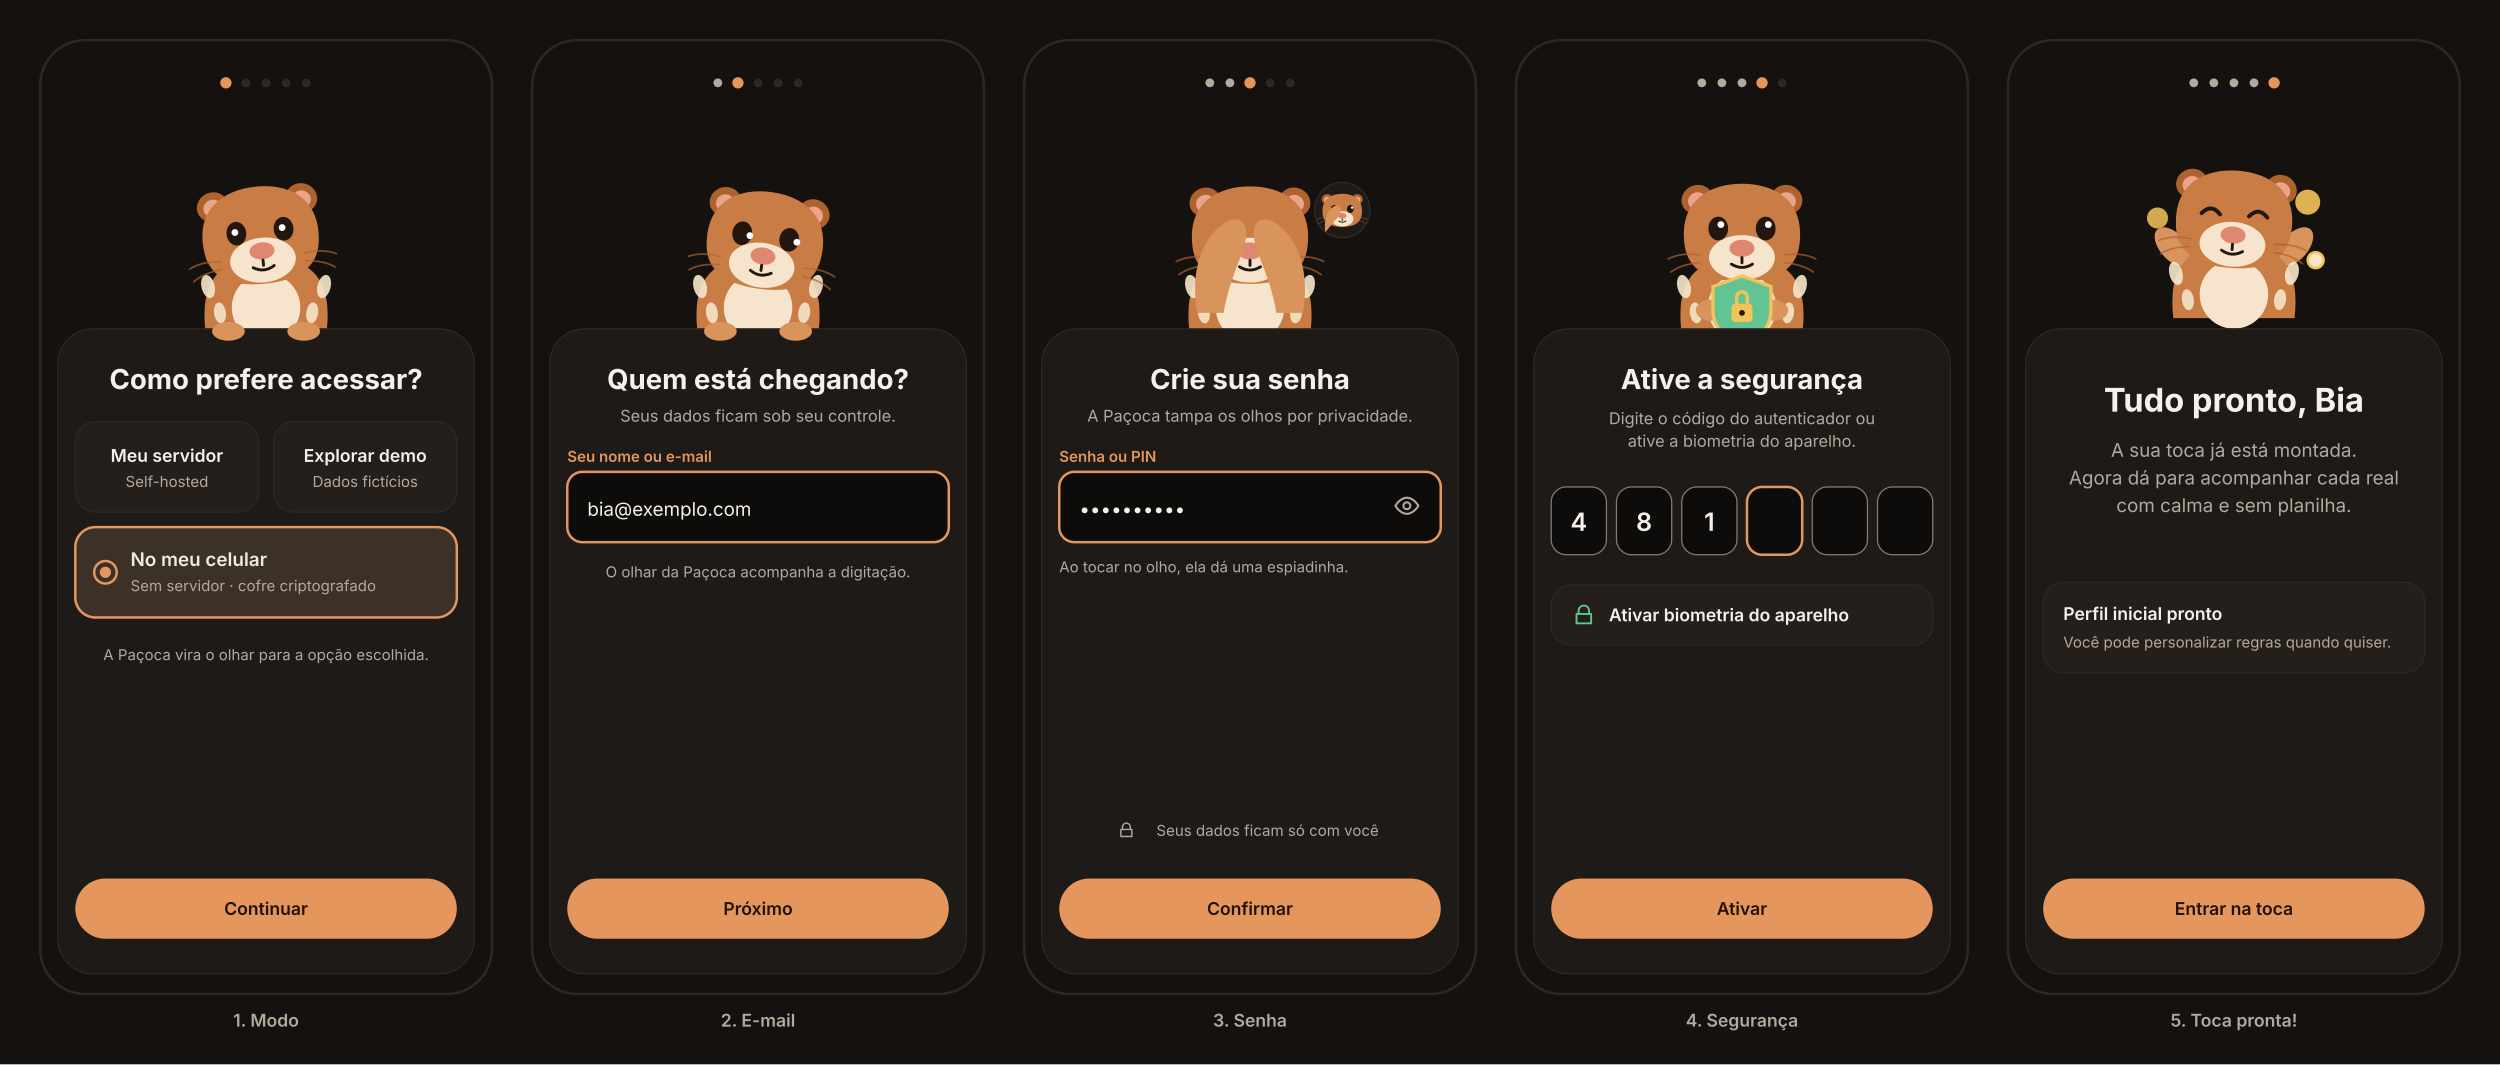
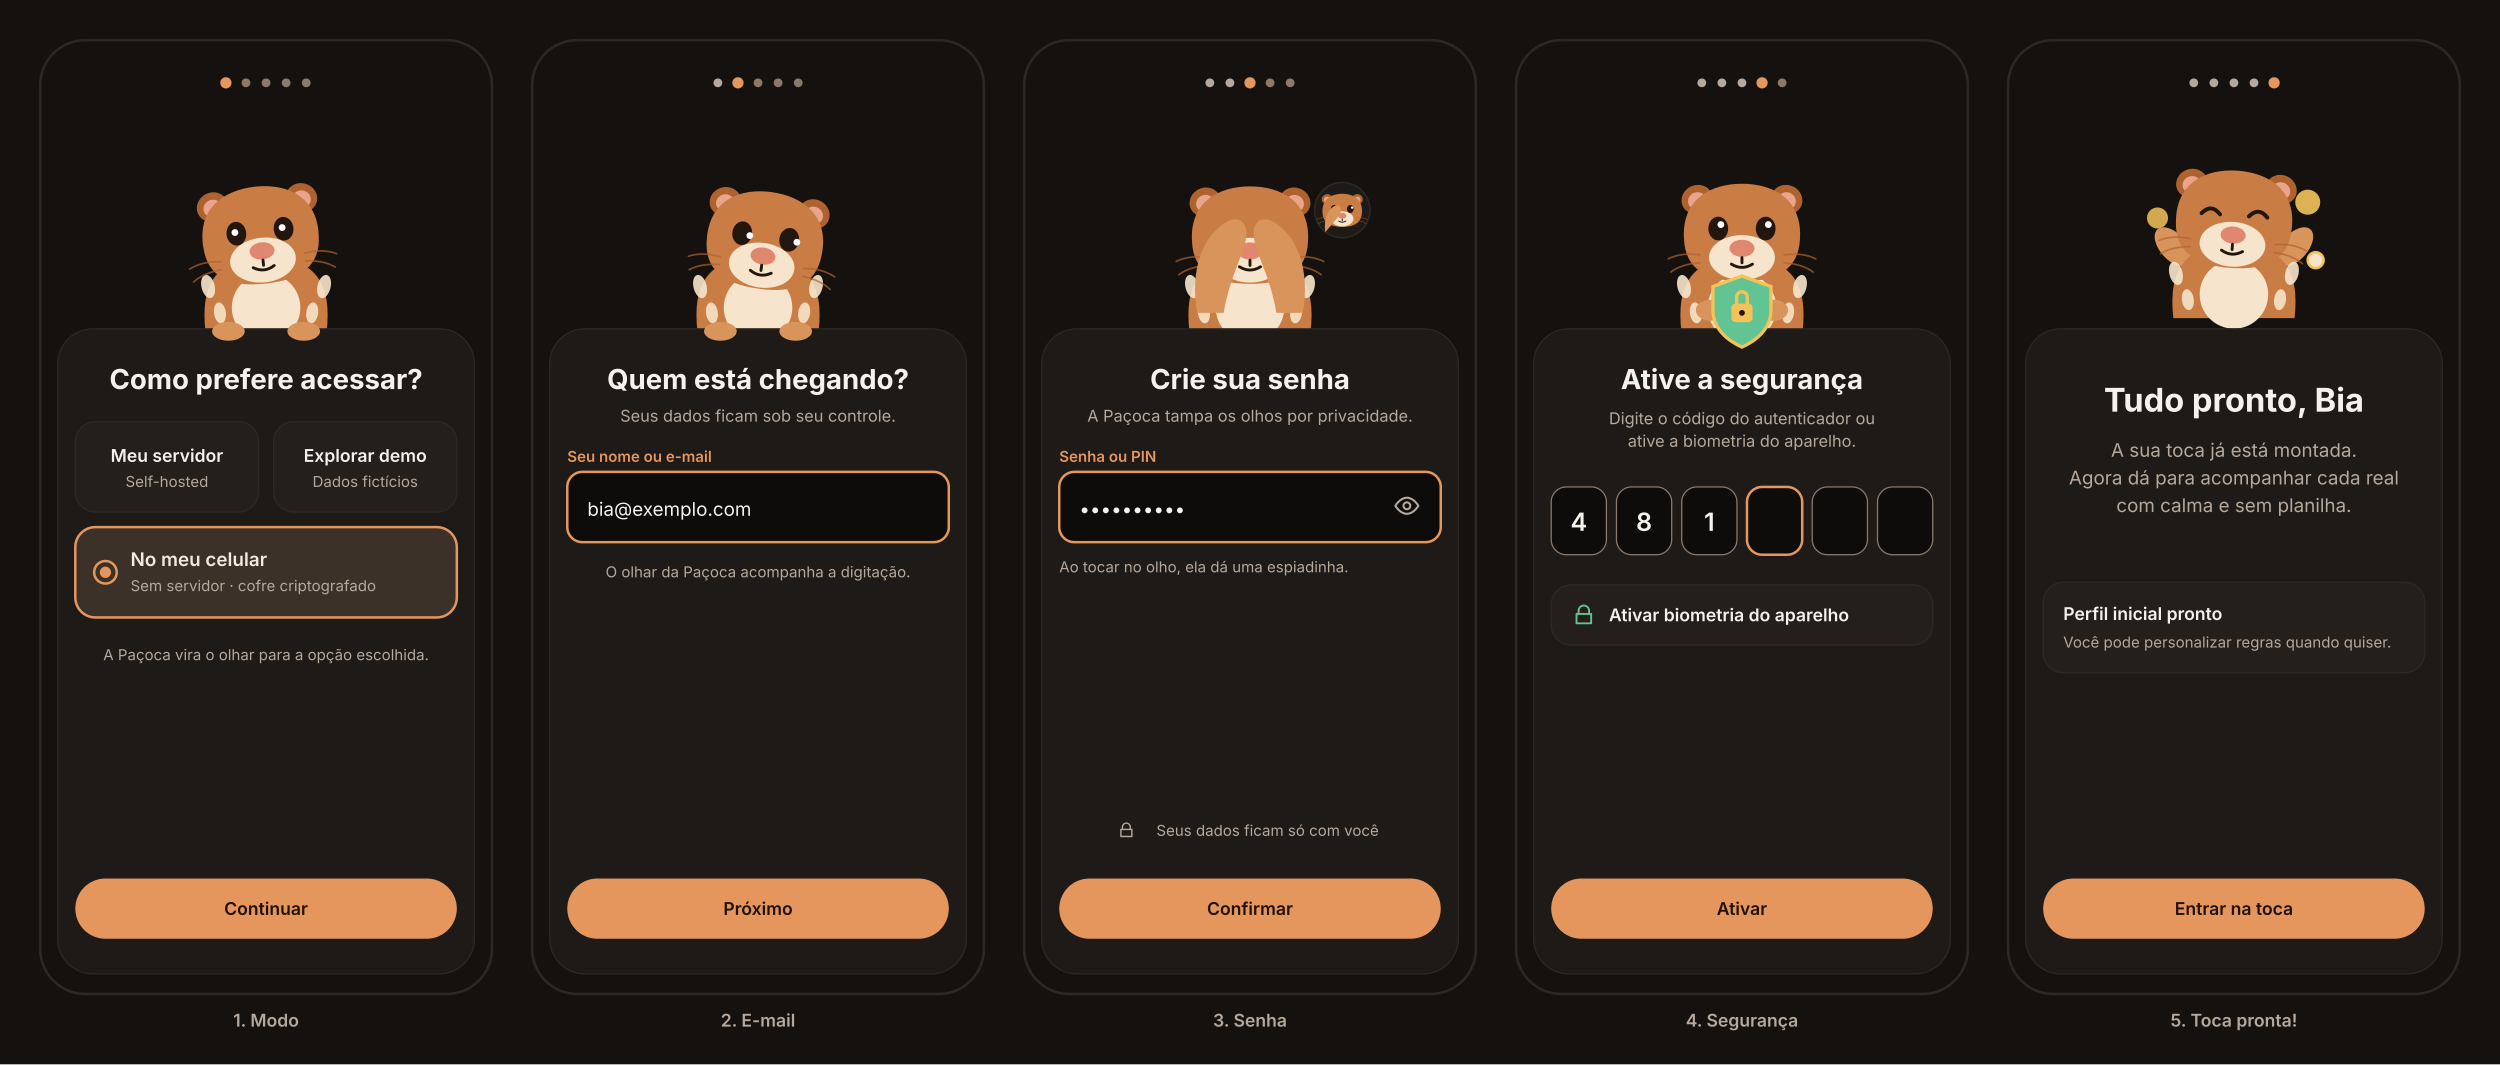
<svg xmlns="http://www.w3.org/2000/svg" viewBox="0 0 1992 848" role="img" aria-labelledby="t">
  <rect width="1992" height="848" fill="#14110F" />
  <g transform="translate(32 32)">
    <clipPath id="cel13">
      <rect width="360" height="760" rx="36" />
    </clipPath>
    <g transform="translate(0 0)">
      <g clip-path="url(#cel13)">
        <rect width="360" height="760" fill="#14110F" />
        <circle cx="148" cy="34" r="4.5" fill="#E5965C" />
-         <circle cx="164" cy="34" r="3.5" fill="#2E2823" />
-         <circle cx="180" cy="34" r="3.5" fill="#2E2823" />
-         <circle cx="196" cy="34" r="3.5" fill="#2E2823" />
-         <circle cx="212" cy="34" r="3.5" fill="#2E2823" />
+         <circle cx="164" cy="34" r="3.5" fill="#8A7A6C" />
+         <circle cx="180" cy="34" r="3.5" fill="#8A7A6C" />
+         <circle cx="196" cy="34" r="3.5" fill="#8A7A6C" />
+         <circle cx="212" cy="34" r="3.5" fill="#8A7A6C" />
        <g transform="translate(180 232) scale(1.05)">
          <path d="M-46 0 C-50 -36 -38 -56 0 -56 C38 -56 50 -36 46 0 Z" fill="#C97C44" />
          <ellipse cx="0" cy="-18" rx="26" ry="26" fill="#F6E5CC" />
          <ellipse cx="-44" cy="-34" rx="5" ry="9" transform="rotate(-14 -44 -34)" fill="#F6E5CC" opacity="0.9" />
          <ellipse cx="-35" cy="-14" rx="4.5" ry="8" transform="rotate(-8 -35 -14)" fill="#F6E5CC" opacity="0.88" />
          <ellipse cx="44" cy="-34" rx="5" ry="9" transform="rotate(14 44 -34)" fill="#F6E5CC" opacity="0.9" />
          <ellipse cx="35" cy="-14" rx="4.5" ry="8" transform="rotate(8 35 -14)" fill="#F6E5CC" opacity="0.88" />
          <g transform="translate(-4 0) rotate(-6 0 -70)">
            <ellipse cx="-34" cy="-98" rx="12" ry="11" transform="rotate(-22 -34 -98)" fill="#AE632F" />
            <ellipse cx="-34" cy="-97" rx="7" ry="6.5" transform="rotate(-22 -34 -97)" fill="#E9A48B" />
            <ellipse cx="34" cy="-98" rx="12" ry="11" transform="rotate(22 34 -98)" fill="#AE632F" />
            <ellipse cx="34" cy="-97" rx="7" ry="6.5" transform="rotate(22 34 -97)" fill="#E9A48B" />
            <path d="M-44 -68 C-46 -98 -24 -110 0 -110 C24 -110 46 -98 44 -68 C43 -46 28 -36 0 -36 C-28 -36 -43 -46 -44 -68 Z" fill="#C97C44" />
            <ellipse cx="0" cy="-54" rx="25" ry="17" fill="#F6E5CC" />
            <ellipse cx="0" cy="-61" rx="9.5" ry="6.5" fill="#E0876F" />
            <path d="M0 -54 V-50 M-8 -49 Q0 -44 8 -49" fill="none" stroke="#23160E" stroke-width="2.2" stroke-linecap="round" />
            <path d="M-32 -56 Q-46 -58 -56 -53 M-32 -50 Q-46 -49 -54 -43 M32 -56 Q46 -58 56 -53 M32 -50 Q46 -49 54 -43" fill="none" stroke="#AE632F" stroke-width="1.3" stroke-linecap="round" opacity="0.7" />
            <ellipse cx="-18" cy="-76" rx="7.5" ry="9" fill="#23160E" />
            <circle cx="-19" cy="-77" r="2.6" fill="#FFFFFF" />
            <ellipse cx="18" cy="-76" rx="7.5" ry="9" fill="#23160E" />
            <circle cx="17" cy="-77" r="2.6" fill="#FFFFFF" />
          </g>
          <ellipse cx="-28" cy="2" rx="13" ry="8" fill="#D9945C" />
          <ellipse cx="28" cy="2" rx="13" ry="8" fill="#D9945C" />
        </g>
        <rect x="14" y="230" width="332" height="514" rx="28" fill="#1E1A17" stroke="#2E2823" stroke-width="1" />
        <ellipse cx="150" cy="232" rx="13" ry="7.5" fill="#D9945C" />
        <ellipse cx="210" cy="232" rx="13" ry="7.5" fill="#D9945C" />
        <text x="180" y="278" font-family="'Plus Jakarta Sans', Inter, system-ui, -apple-system, sans-serif" font-size="22" font-weight="700" fill="#F5F1EC" text-anchor="middle">Como prefere acessar?</text>
        <rect x="28" y="304" width="146" height="72" rx="16" fill="#241F1B" stroke="#2E2823" stroke-width="1" />
        <text x="101" y="336" font-family="Inter, system-ui, -apple-system, sans-serif" font-size="14" font-weight="600" fill="#F5F1EC" text-anchor="middle">Meu servidor</text>
        <text x="101" y="356" font-family="Inter, system-ui, -apple-system, sans-serif" font-size="12" font-weight="400" fill="#B5A89C" text-anchor="middle">Self-hosted</text>
        <rect x="186" y="304" width="146" height="72" rx="16" fill="#241F1B" stroke="#2E2823" stroke-width="1" />
        <text x="259" y="336" font-family="Inter, system-ui, -apple-system, sans-serif" font-size="14" font-weight="600" fill="#F5F1EC" text-anchor="middle">Explorar demo</text>
        <text x="259" y="356" font-family="Inter, system-ui, -apple-system, sans-serif" font-size="12" font-weight="400" fill="#B5A89C" text-anchor="middle">Dados fictícios</text>
        <rect x="28" y="388" width="304" height="72" rx="16" fill="#3B3129" stroke="#E5965C" stroke-width="2" />
        <circle cx="52" cy="424" r="9" fill="none" stroke="#E5965C" stroke-width="2" />
        <circle cx="52" cy="424" r="4.5" fill="#E5965C" />
        <text x="72" y="419" font-family="Inter, system-ui, -apple-system, sans-serif" font-size="15" font-weight="600" fill="#F2EAE1" text-anchor="start">No meu celular</text>
        <text x="72" y="439" font-family="Inter, system-ui, -apple-system, sans-serif" font-size="12" font-weight="400" fill="#B5A89C" text-anchor="start">Sem servidor · cofre criptografado</text>
        <text x="180" y="494" font-family="Inter, system-ui, -apple-system, sans-serif" font-size="12" font-weight="400" fill="#B5A89C" text-anchor="middle">A Paçoca vira o olhar para a opção escolhida.</text>
        <rect x="28" y="668" width="304" height="48" rx="24" fill="#E5965C" />
        <text x="180" y="697" font-family="Inter, system-ui, -apple-system, sans-serif" font-size="14" font-weight="600" fill="#211106" text-anchor="middle">Continuar</text>
      </g>
      <rect width="360" height="760" rx="36" fill="none" stroke="#2E2823" stroke-width="2" />
      <text x="180" y="786" font-family="Inter, system-ui, -apple-system, sans-serif" font-size="14" font-weight="600" fill="#B5A89C" text-anchor="middle">1. Modo</text>
    </g>
  </g>
  <g transform="translate(424 32)">
    <clipPath id="cel14">
      <rect width="360" height="760" rx="36" />
    </clipPath>
    <g transform="translate(0 0)">
      <g clip-path="url(#cel14)">
        <rect width="360" height="760" fill="#14110F" />
        <circle cx="148" cy="34" r="3.5" fill="#B5A89C" />
        <circle cx="164" cy="34" r="4.5" fill="#E5965C" />
-         <circle cx="180" cy="34" r="3.5" fill="#2E2823" />
-         <circle cx="196" cy="34" r="3.5" fill="#2E2823" />
-         <circle cx="212" cy="34" r="3.5" fill="#2E2823" />
+         <circle cx="180" cy="34" r="3.5" fill="#8A7A6C" />
+         <circle cx="196" cy="34" r="3.5" fill="#8A7A6C" />
+         <circle cx="212" cy="34" r="3.5" fill="#8A7A6C" />
        <g transform="translate(180 232) scale(1.05)">
          <path d="M-46 0 C-50 -36 -38 -56 0 -56 C38 -56 50 -36 46 0 Z" fill="#C97C44" />
          <ellipse cx="0" cy="-18" rx="26" ry="26" fill="#F6E5CC" />
          <ellipse cx="-44" cy="-34" rx="5" ry="9" transform="rotate(-14 -44 -34)" fill="#F6E5CC" opacity="0.9" />
          <ellipse cx="-35" cy="-14" rx="4.5" ry="8" transform="rotate(-8 -35 -14)" fill="#F6E5CC" opacity="0.88" />
          <ellipse cx="44" cy="-34" rx="5" ry="9" transform="rotate(14 44 -34)" fill="#F6E5CC" opacity="0.9" />
          <ellipse cx="35" cy="-14" rx="4.5" ry="8" transform="rotate(8 35 -14)" fill="#F6E5CC" opacity="0.88" />
          <g transform="translate(5 4) rotate(8 0 -70)">
            <ellipse cx="-34" cy="-98" rx="12" ry="11" transform="rotate(-22 -34 -98)" fill="#AE632F" />
            <ellipse cx="-34" cy="-97" rx="7" ry="6.5" transform="rotate(-22 -34 -97)" fill="#E9A48B" />
            <ellipse cx="34" cy="-98" rx="12" ry="11" transform="rotate(22 34 -98)" fill="#AE632F" />
            <ellipse cx="34" cy="-97" rx="7" ry="6.5" transform="rotate(22 34 -97)" fill="#E9A48B" />
            <path d="M-44 -68 C-46 -98 -24 -110 0 -110 C24 -110 46 -98 44 -68 C43 -46 28 -36 0 -36 C-28 -36 -43 -46 -44 -68 Z" fill="#C97C44" />
            <ellipse cx="0" cy="-54" rx="25" ry="17" fill="#F6E5CC" />
            <ellipse cx="0" cy="-61" rx="9.5" ry="6.5" fill="#E0876F" />
            <path d="M0 -54 V-50 M-8 -49 Q0 -44 8 -49" fill="none" stroke="#23160E" stroke-width="2.2" stroke-linecap="round" />
            <path d="M-32 -56 Q-46 -58 -56 -53 M-32 -50 Q-46 -49 -54 -43 M32 -56 Q46 -58 56 -53 M32 -50 Q46 -49 54 -43" fill="none" stroke="#AE632F" stroke-width="1.3" stroke-linecap="round" opacity="0.7" />
            <ellipse cx="-18" cy="-76" rx="7.5" ry="9" fill="#23160E" />
            <circle cx="-12" cy="-75" r="2.6" fill="#FFFFFF" />
            <ellipse cx="18" cy="-76" rx="7.5" ry="9" fill="#23160E" />
            <circle cx="24" cy="-75" r="2.6" fill="#FFFFFF" />
          </g>
          <ellipse cx="-28" cy="2" rx="13" ry="8" fill="#D9945C" />
          <ellipse cx="28" cy="2" rx="13" ry="8" fill="#D9945C" />
        </g>
        <rect x="14" y="230" width="332" height="514" rx="28" fill="#1E1A17" stroke="#2E2823" stroke-width="1" />
        <ellipse cx="150" cy="232" rx="13" ry="7.5" fill="#D9945C" />
        <ellipse cx="210" cy="232" rx="13" ry="7.5" fill="#D9945C" />
        <text x="180" y="278" font-family="'Plus Jakarta Sans', Inter, system-ui, -apple-system, sans-serif" font-size="22" font-weight="700" fill="#F5F1EC" text-anchor="middle">Quem está chegando?</text>
        <text x="180" y="304" font-family="Inter, system-ui, -apple-system, sans-serif" font-size="13" font-weight="400" fill="#B5A89C" text-anchor="middle">Seus dados ficam sob seu controle.</text>
        <text x="28" y="336" font-family="Inter, system-ui, -apple-system, sans-serif" font-size="12" font-weight="600" fill="#E5965C" text-anchor="start">Seu nome ou e-mail</text>
        <rect x="28" y="344" width="304" height="56" rx="12" fill="#0E0C0A" stroke="#E5965C" stroke-width="2" />
        <text x="44" y="379" font-family="Inter, system-ui, -apple-system, sans-serif" font-size="15" font-weight="400" fill="#F5F1EC" text-anchor="start">bia@exemplo.com</text>
        <text x="180" y="428" font-family="Inter, system-ui, -apple-system, sans-serif" font-size="12" font-weight="400" fill="#B5A89C" text-anchor="middle">O olhar da Paçoca acompanha a digitação.</text>
        <rect x="28" y="668" width="304" height="48" rx="24" fill="#E5965C" />
        <text x="180" y="697" font-family="Inter, system-ui, -apple-system, sans-serif" font-size="14" font-weight="600" fill="#211106" text-anchor="middle">Próximo</text>
      </g>
      <rect width="360" height="760" rx="36" fill="none" stroke="#2E2823" stroke-width="2" />
      <text x="180" y="786" font-family="Inter, system-ui, -apple-system, sans-serif" font-size="14" font-weight="600" fill="#B5A89C" text-anchor="middle">2. E-mail</text>
    </g>
  </g>
  <g transform="translate(816 32)">
    <clipPath id="cel15">
      <rect width="360" height="760" rx="36" />
    </clipPath>
    <g transform="translate(0 0)">
      <g clip-path="url(#cel15)">
        <rect width="360" height="760" fill="#14110F" />
        <circle cx="148" cy="34" r="3.5" fill="#B5A89C" />
        <circle cx="164" cy="34" r="3.5" fill="#B5A89C" />
        <circle cx="180" cy="34" r="4.5" fill="#E5965C" />
-         <circle cx="196" cy="34" r="3.5" fill="#2E2823" />
-         <circle cx="212" cy="34" r="3.5" fill="#2E2823" />
+         <circle cx="196" cy="34" r="3.5" fill="#8A7A6C" />
+         <circle cx="212" cy="34" r="3.5" fill="#8A7A6C" />
        <g transform="translate(180 232) scale(1.05)">
          <path d="M-46 0 C-50 -36 -38 -56 0 -56 C38 -56 50 -36 46 0 Z" fill="#C97C44" />
          <ellipse cx="0" cy="-18" rx="26" ry="26" fill="#F6E5CC" />
          <ellipse cx="-44" cy="-34" rx="5" ry="9" transform="rotate(-14 -44 -34)" fill="#F6E5CC" opacity="0.9" />
          <ellipse cx="-35" cy="-14" rx="4.5" ry="8" transform="rotate(-8 -35 -14)" fill="#F6E5CC" opacity="0.88" />
          <ellipse cx="44" cy="-34" rx="5" ry="9" transform="rotate(14 44 -34)" fill="#F6E5CC" opacity="0.9" />
          <ellipse cx="35" cy="-14" rx="4.5" ry="8" transform="rotate(8 35 -14)" fill="#F6E5CC" opacity="0.88" />
          <g transform="translate(0 0) rotate(0 0 -70)">
            <ellipse cx="-34" cy="-98" rx="12" ry="11" transform="rotate(-22 -34 -98)" fill="#AE632F" />
            <ellipse cx="-34" cy="-97" rx="7" ry="6.5" transform="rotate(-22 -34 -97)" fill="#E9A48B" />
            <ellipse cx="34" cy="-98" rx="12" ry="11" transform="rotate(22 34 -98)" fill="#AE632F" />
            <ellipse cx="34" cy="-97" rx="7" ry="6.5" transform="rotate(22 34 -97)" fill="#E9A48B" />
            <path d="M-44 -68 C-46 -98 -24 -110 0 -110 C24 -110 46 -98 44 -68 C43 -46 28 -36 0 -36 C-28 -36 -43 -46 -44 -68 Z" fill="#C97C44" />
            <ellipse cx="0" cy="-54" rx="25" ry="17" fill="#F6E5CC" />
            <ellipse cx="0" cy="-61" rx="9.5" ry="6.5" fill="#E0876F" />
            <path d="M0 -54 V-50 M-8 -49 Q0 -44 8 -49" fill="none" stroke="#23160E" stroke-width="2.2" stroke-linecap="round" />
            <path d="M-32 -56 Q-46 -58 -56 -53 M-32 -50 Q-46 -49 -54 -43 M32 -56 Q46 -58 56 -53 M32 -50 Q46 -49 54 -43" fill="none" stroke="#AE632F" stroke-width="1.3" stroke-linecap="round" opacity="0.7" />
          </g>
          <path d="M-40 -14 C-46 -46 -36 -74 -16 -84 C-6 -88 0 -80 -4 -66 C-8 -52 -16 -38 -20 -14 Z" fill="#D9945C" />
          <path d="M40 -14 C46 -46 36 -74 16 -84 C6 -88 0 -80 4 -66 C8 -52 16 -38 20 -14 Z" fill="#D9945C" />
          <g transform="translate(70 -92)">
            <circle cx="0" cy="0" r="21" fill="#1E1A17" stroke="#2E2823" stroke-width="1.2" />
            <g transform="translate(0 25) scale(0.34)">
              <g transform="translate(0 0) rotate(0 0 -70)">
                <ellipse cx="-34" cy="-98" rx="12" ry="11" transform="rotate(-22 -34 -98)" fill="#AE632F" />
                <ellipse cx="-34" cy="-97" rx="7" ry="6.5" transform="rotate(-22 -34 -97)" fill="#E9A48B" />
                <ellipse cx="34" cy="-98" rx="12" ry="11" transform="rotate(22 34 -98)" fill="#AE632F" />
                <ellipse cx="34" cy="-97" rx="7" ry="6.5" transform="rotate(22 34 -97)" fill="#E9A48B" />
                <path d="M-44 -68 C-46 -98 -24 -110 0 -110 C24 -110 46 -98 44 -68 C43 -46 28 -36 0 -36 C-28 -36 -43 -46 -44 -68 Z" fill="#C97C44" />
                <ellipse cx="0" cy="-54" rx="25" ry="17" fill="#F6E5CC" />
                <ellipse cx="0" cy="-61" rx="9.5" ry="6.5" fill="#E0876F" />
                <path d="M0 -54 V-50 M-8 -49 Q0 -44 8 -49" fill="none" stroke="#23160E" stroke-width="2.2" stroke-linecap="round" />
                <path d="M-32 -56 Q-46 -58 -56 -53 M-32 -50 Q-46 -49 -54 -43 M32 -56 Q46 -58 56 -53 M32 -50 Q46 -49 54 -43" fill="none" stroke="#AE632F" stroke-width="1.3" stroke-linecap="round" opacity="0.7" />
                <ellipse cx="-18" cy="-76" rx="7.5" ry="9" fill="#23160E" />
                <circle cx="-14" cy="-79" r="2.6" fill="#FFFFFF" />
                <ellipse cx="18" cy="-76" rx="7.5" ry="9" fill="#23160E" />
                <circle cx="22" cy="-79" r="2.6" fill="#FFFFFF" />
              </g>
              <path d="M-38 -24 C-42 -52 -32 -78 -14 -84 C-4 -86 0 -76 -6 -62 Z" fill="#D9945C" />
            </g>
          </g>
        </g>
        <rect x="14" y="230" width="332" height="514" rx="28" fill="#1E1A17" stroke="#2E2823" stroke-width="1" />
        <text x="180" y="278" font-family="'Plus Jakarta Sans', Inter, system-ui, -apple-system, sans-serif" font-size="22" font-weight="700" fill="#F5F1EC" text-anchor="middle">Crie sua senha</text>
        <text x="180" y="304" font-family="Inter, system-ui, -apple-system, sans-serif" font-size="13" font-weight="400" fill="#B5A89C" text-anchor="middle">A Paçoca tampa os olhos por privacidade.</text>
        <text x="28" y="336" font-family="Inter, system-ui, -apple-system, sans-serif" font-size="12" font-weight="600" fill="#E5965C" text-anchor="start">Senha ou PIN</text>
        <rect x="28" y="344" width="304" height="56" rx="12" fill="#0E0C0A" stroke="#E5965C" stroke-width="2" />
        <text x="44" y="379" font-family="Inter, system-ui, -apple-system, sans-serif" font-size="15" font-weight="400" fill="#F5F1EC" text-anchor="start">••••••••••</text>
        <path d="M2 12s4-7 10-7 10 7 10 7-4 7-10 7S2 12 2 12ZM12 9a3 3 0 1 0 0 6a3 3 0 0 0 0-6Z" transform="translate(294 360) scale(0.9166667)" fill="none" stroke="#B5A89C" stroke-width="1.8" stroke-linecap="round" stroke-linejoin="round" />
        <text x="28" y="424" font-family="Inter, system-ui, -apple-system, sans-serif" font-size="12" font-weight="400" fill="#B5A89C" text-anchor="start">Ao tocar no olho, ela dá uma espiadinha.</text>
        <path d="M7 11V8a5 5 0 0 1 10 0v3M5 11h14v9H5Z" transform="translate(74 622) scale(0.625)" fill="none" stroke="#B5A89C" stroke-width="1.8" stroke-linecap="round" stroke-linejoin="round" />
        <text x="194" y="634" font-family="Inter, system-ui, -apple-system, sans-serif" font-size="12" font-weight="400" fill="#B5A89C" text-anchor="middle">Seus dados ficam só com você</text>
        <rect x="28" y="668" width="304" height="48" rx="24" fill="#E5965C" />
        <text x="180" y="697" font-family="Inter, system-ui, -apple-system, sans-serif" font-size="14" font-weight="600" fill="#211106" text-anchor="middle">Confirmar</text>
      </g>
      <rect width="360" height="760" rx="36" fill="none" stroke="#2E2823" stroke-width="2" />
      <text x="180" y="786" font-family="Inter, system-ui, -apple-system, sans-serif" font-size="14" font-weight="600" fill="#B5A89C" text-anchor="middle">3. Senha</text>
    </g>
  </g>
  <g transform="translate(1208 32)">
    <clipPath id="cel16">
      <rect width="360" height="760" rx="36" />
    </clipPath>
    <g transform="translate(0 0)">
      <g clip-path="url(#cel16)">
        <rect width="360" height="760" fill="#14110F" />
        <circle cx="148" cy="34" r="3.5" fill="#B5A89C" />
        <circle cx="164" cy="34" r="3.5" fill="#B5A89C" />
        <circle cx="180" cy="34" r="3.5" fill="#B5A89C" />
        <circle cx="196" cy="34" r="4.5" fill="#E5965C" />
-         <circle cx="212" cy="34" r="3.5" fill="#2E2823" />
+         <circle cx="212" cy="34" r="3.5" fill="#8A7A6C" />
        <g transform="translate(180 232) scale(1.05)">
          <path d="M-46 0 C-50 -36 -38 -56 0 -56 C38 -56 50 -36 46 0 Z" fill="#C97C44" />
          <ellipse cx="0" cy="-18" rx="26" ry="26" fill="#F6E5CC" />
          <ellipse cx="-44" cy="-34" rx="5" ry="9" transform="rotate(-14 -44 -34)" fill="#F6E5CC" opacity="0.9" />
          <ellipse cx="-35" cy="-14" rx="4.5" ry="8" transform="rotate(-8 -35 -14)" fill="#F6E5CC" opacity="0.88" />
          <ellipse cx="44" cy="-34" rx="5" ry="9" transform="rotate(14 44 -34)" fill="#F6E5CC" opacity="0.9" />
          <ellipse cx="35" cy="-14" rx="4.5" ry="8" transform="rotate(8 35 -14)" fill="#F6E5CC" opacity="0.88" />
          <g transform="translate(0 -2) rotate(0 0 -70)">
            <ellipse cx="-34" cy="-98" rx="12" ry="11" transform="rotate(-22 -34 -98)" fill="#AE632F" />
            <ellipse cx="-34" cy="-97" rx="7" ry="6.5" transform="rotate(-22 -34 -97)" fill="#E9A48B" />
            <ellipse cx="34" cy="-98" rx="12" ry="11" transform="rotate(22 34 -98)" fill="#AE632F" />
            <ellipse cx="34" cy="-97" rx="7" ry="6.5" transform="rotate(22 34 -97)" fill="#E9A48B" />
            <path d="M-44 -68 C-46 -98 -24 -110 0 -110 C24 -110 46 -98 44 -68 C43 -46 28 -36 0 -36 C-28 -36 -43 -46 -44 -68 Z" fill="#C97C44" />
            <ellipse cx="0" cy="-54" rx="25" ry="17" fill="#F6E5CC" />
            <ellipse cx="0" cy="-61" rx="9.5" ry="6.5" fill="#E0876F" />
            <path d="M0 -54 V-50 M-8 -49 Q0 -44 8 -49" fill="none" stroke="#23160E" stroke-width="2.2" stroke-linecap="round" />
            <path d="M-32 -56 Q-46 -58 -56 -53 M-32 -50 Q-46 -49 -54 -43 M32 -56 Q46 -58 56 -53 M32 -50 Q46 -49 54 -43" fill="none" stroke="#AE632F" stroke-width="1.3" stroke-linecap="round" opacity="0.7" />
            <ellipse cx="-18" cy="-76" rx="7.5" ry="9" fill="#23160E" />
            <circle cx="-16" cy="-79" r="2.6" fill="#FFFFFF" />
            <ellipse cx="18" cy="-76" rx="7.5" ry="9" fill="#23160E" />
            <circle cx="20" cy="-79" r="2.6" fill="#FFFFFF" />
          </g>
+         </g>
+         <rect x="14" y="230" width="332" height="514" rx="28" fill="#1E1A17" stroke="#2E2823" stroke-width="1" />
+         <g transform="translate(180 232) scale(1.05)">
          <ellipse cx="-24" cy="-16" rx="11" ry="8" fill="#D9945C" />
          <ellipse cx="24" cy="-16" rx="11" ry="8" fill="#D9945C" />
          <g transform="translate(0 -18)">
            <path d="M0 -24 L22 -16 V2 C22 16 11 25 0 30 C-11 25 -22 16 -22 2 V-16 Z" fill="#62C493" stroke="#F3C35A" stroke-width="2.5" />
            <rect x="-8" y="-3" width="16" height="14" rx="3" fill="#F3C35A" />
            <path d="M-4 -3 V-8 A4 4 0 0 1 4 -8 V-3" fill="none" stroke="#F3C35A" stroke-width="2.6" stroke-linecap="round" />
            <circle cx="0" cy="4" r="2.2" fill="#23160E" />
          </g>
        </g>
-         <rect x="14" y="230" width="332" height="514" rx="28" fill="#1E1A17" stroke="#2E2823" stroke-width="1" />
        <text x="180" y="278" font-family="'Plus Jakarta Sans', Inter, system-ui, -apple-system, sans-serif" font-size="22" font-weight="700" fill="#F5F1EC" text-anchor="middle">Ative a segurança</text>
        <text x="180" y="306" font-family="Inter, system-ui, -apple-system, sans-serif" font-size="13" font-weight="400" fill="#B5A89C" text-anchor="middle">Digite o código do autenticador ou</text>
        <text x="180" y="324" font-family="Inter, system-ui, -apple-system, sans-serif" font-size="13" font-weight="400" fill="#B5A89C" text-anchor="middle">ative a biometria do aparelho.</text>
        <rect x="28" y="356" width="44" height="54" rx="12" fill="#0E0C0A" stroke="#8A7A6C" stroke-width="1" />
        <text x="50" y="391" font-family="Inter, system-ui, -apple-system, sans-serif" font-size="20" font-weight="600" fill="#F5F1EC" text-anchor="middle">4</text>
        <rect x="80" y="356" width="44" height="54" rx="12" fill="#0E0C0A" stroke="#8A7A6C" stroke-width="1" />
        <text x="102" y="391" font-family="Inter, system-ui, -apple-system, sans-serif" font-size="20" font-weight="600" fill="#F5F1EC" text-anchor="middle">8</text>
        <rect x="132" y="356" width="44" height="54" rx="12" fill="#0E0C0A" stroke="#8A7A6C" stroke-width="1" />
        <text x="154" y="391" font-family="Inter, system-ui, -apple-system, sans-serif" font-size="20" font-weight="600" fill="#F5F1EC" text-anchor="middle">1</text>
        <rect x="184" y="356" width="44" height="54" rx="12" fill="#0E0C0A" stroke="#E5965C" stroke-width="2" />
        <rect x="236" y="356" width="44" height="54" rx="12" fill="#0E0C0A" stroke="#8A7A6C" stroke-width="1" />
        <rect x="288" y="356" width="44" height="54" rx="12" fill="#0E0C0A" stroke="#8A7A6C" stroke-width="1" />
        <rect x="28" y="434" width="304" height="48" rx="16" fill="#241F1B" stroke="#2E2823" stroke-width="1" />
        <path d="M7 11V8a5 5 0 0 1 10 0v3M5 11h14v9H5Z" transform="translate(44 448) scale(0.8333333)" fill="none" stroke="#62C493" stroke-width="1.8" stroke-linecap="round" stroke-linejoin="round" />
        <text x="74" y="463" font-family="Inter, system-ui, -apple-system, sans-serif" font-size="14" font-weight="600" fill="#F5F1EC" text-anchor="start">Ativar biometria do aparelho</text>
        <rect x="28" y="668" width="304" height="48" rx="24" fill="#E5965C" />
        <text x="180" y="697" font-family="Inter, system-ui, -apple-system, sans-serif" font-size="14" font-weight="600" fill="#211106" text-anchor="middle">Ativar</text>
      </g>
      <rect width="360" height="760" rx="36" fill="none" stroke="#2E2823" stroke-width="2" />
      <text x="180" y="786" font-family="Inter, system-ui, -apple-system, sans-serif" font-size="14" font-weight="600" fill="#B5A89C" text-anchor="middle">4. Segurança</text>
    </g>
  </g>
  <g transform="translate(1600 32)">
    <clipPath id="cel17">
      <rect width="360" height="760" rx="36" />
    </clipPath>
    <g transform="translate(0 0)">
      <g clip-path="url(#cel17)">
        <rect width="360" height="760" fill="#14110F" />
        <circle cx="148" cy="34" r="3.5" fill="#B5A89C" />
        <circle cx="164" cy="34" r="3.5" fill="#B5A89C" />
        <circle cx="180" cy="34" r="3.5" fill="#B5A89C" />
        <circle cx="196" cy="34" r="3.5" fill="#B5A89C" />
        <circle cx="212" cy="34" r="4.5" fill="#E5965C" />
        <g transform="translate(180 232) scale(1.05)">
          <circle cx="-58" cy="-86" r="8" fill="#F3C35A" opacity="0.85" />
          <circle cx="56" cy="-98" r="9.5" fill="#F3C35A" opacity="0.9" />
          <circle cx="62" cy="-54" r="6" fill="#F6E5CC" stroke="#F3C35A" stroke-width="2" />
          <g transform="translate(0 -10)">
            <ellipse cx="-46" cy="-54" rx="10" ry="18" transform="rotate(-42 -46 -54)" fill="#D9945C" />
            <ellipse cx="46" cy="-54" rx="10" ry="18" transform="rotate(42 46 -54)" fill="#D9945C" />
            <path d="M-46 0 C-50 -36 -38 -56 0 -56 C38 -56 50 -36 46 0 Z" fill="#C97C44" />
            <ellipse cx="0" cy="-18" rx="26" ry="26" fill="#F6E5CC" />
            <ellipse cx="-44" cy="-34" rx="5" ry="9" transform="rotate(-14 -44 -34)" fill="#F6E5CC" opacity="0.9" />
            <ellipse cx="-35" cy="-14" rx="4.5" ry="8" transform="rotate(-8 -35 -14)" fill="#F6E5CC" opacity="0.88" />
            <ellipse cx="44" cy="-34" rx="5" ry="9" transform="rotate(14 44 -34)" fill="#F6E5CC" opacity="0.9" />
            <ellipse cx="35" cy="-14" rx="4.5" ry="8" transform="rotate(8 35 -14)" fill="#F6E5CC" opacity="0.88" />
            <g transform="translate(0 -2) rotate(4 0 -70)">
              <ellipse cx="-34" cy="-98" rx="12" ry="11" transform="rotate(-22 -34 -98)" fill="#AE632F" />
              <ellipse cx="-34" cy="-97" rx="7" ry="6.5" transform="rotate(-22 -34 -97)" fill="#E9A48B" />
              <ellipse cx="34" cy="-98" rx="12" ry="11" transform="rotate(22 34 -98)" fill="#AE632F" />
              <ellipse cx="34" cy="-97" rx="7" ry="6.5" transform="rotate(22 34 -97)" fill="#E9A48B" />
              <path d="M-44 -68 C-46 -98 -24 -110 0 -110 C24 -110 46 -98 44 -68 C43 -46 28 -36 0 -36 C-28 -36 -43 -46 -44 -68 Z" fill="#C97C44" />
              <ellipse cx="0" cy="-54" rx="25" ry="17" fill="#F6E5CC" />
              <ellipse cx="0" cy="-61" rx="9.5" ry="6.5" fill="#E0876F" />
              <path d="M0 -54 V-50 M-8 -49 Q0 -44 8 -49" fill="none" stroke="#23160E" stroke-width="2.2" stroke-linecap="round" />
              <path d="M-32 -56 Q-46 -58 -56 -53 M-32 -50 Q-46 -49 -54 -43 M32 -56 Q46 -58 56 -53 M32 -50 Q46 -49 54 -43" fill="none" stroke="#AE632F" stroke-width="1.3" stroke-linecap="round" opacity="0.7" />
              <path d="M-25 -76 Q-18 -84 -11 -76" fill="none" stroke="#23160E" stroke-width="3" stroke-linecap="round" />
              <path d="M11 -76 Q18 -84 25 -76" fill="none" stroke="#23160E" stroke-width="3" stroke-linecap="round" />
            </g>
          </g>
        </g>
        <rect x="14" y="230" width="332" height="514" rx="28" fill="#1E1A17" stroke="#2E2823" stroke-width="1" />
        <text x="180" y="296" font-family="'Plus Jakarta Sans', Inter, system-ui, -apple-system, sans-serif" font-size="26" font-weight="700" fill="#F5F1EC" text-anchor="middle">Tudo pronto, Bia</text>
        <text x="180" y="332" font-family="Inter, system-ui, -apple-system, sans-serif" font-size="15" font-weight="400" fill="#B5A89C" text-anchor="middle">A sua toca já está montada.</text>
        <text x="180" y="354" font-family="Inter, system-ui, -apple-system, sans-serif" font-size="15" font-weight="400" fill="#B5A89C" text-anchor="middle">Agora dá para acompanhar cada real</text>
        <text x="180" y="376" font-family="Inter, system-ui, -apple-system, sans-serif" font-size="15" font-weight="400" fill="#B5A89C" text-anchor="middle">com calma e sem planilha.</text>
        <rect x="28" y="432" width="304" height="72" rx="16" fill="#241F1B" stroke="#2E2823" stroke-width="1" />
        <text x="44" y="462" font-family="Inter, system-ui, -apple-system, sans-serif" font-size="14" font-weight="600" fill="#F5F1EC" text-anchor="start">Perfil inicial pronto</text>
        <text x="44" y="484" font-family="Inter, system-ui, -apple-system, sans-serif" font-size="12" font-weight="400" fill="#B5A89C" text-anchor="start">Você pode personalizar regras quando quiser.</text>
        <rect x="28" y="668" width="304" height="48" rx="24" fill="#E5965C" />
        <text x="180" y="697" font-family="Inter, system-ui, -apple-system, sans-serif" font-size="14" font-weight="600" fill="#211106" text-anchor="middle">Entrar na toca</text>
      </g>
      <rect width="360" height="760" rx="36" fill="none" stroke="#2E2823" stroke-width="2" />
      <text x="180" y="786" font-family="Inter, system-ui, -apple-system, sans-serif" font-size="14" font-weight="600" fill="#B5A89C" text-anchor="middle">5. Toca pronta!</text>
    </g>
  </g>
</svg>
